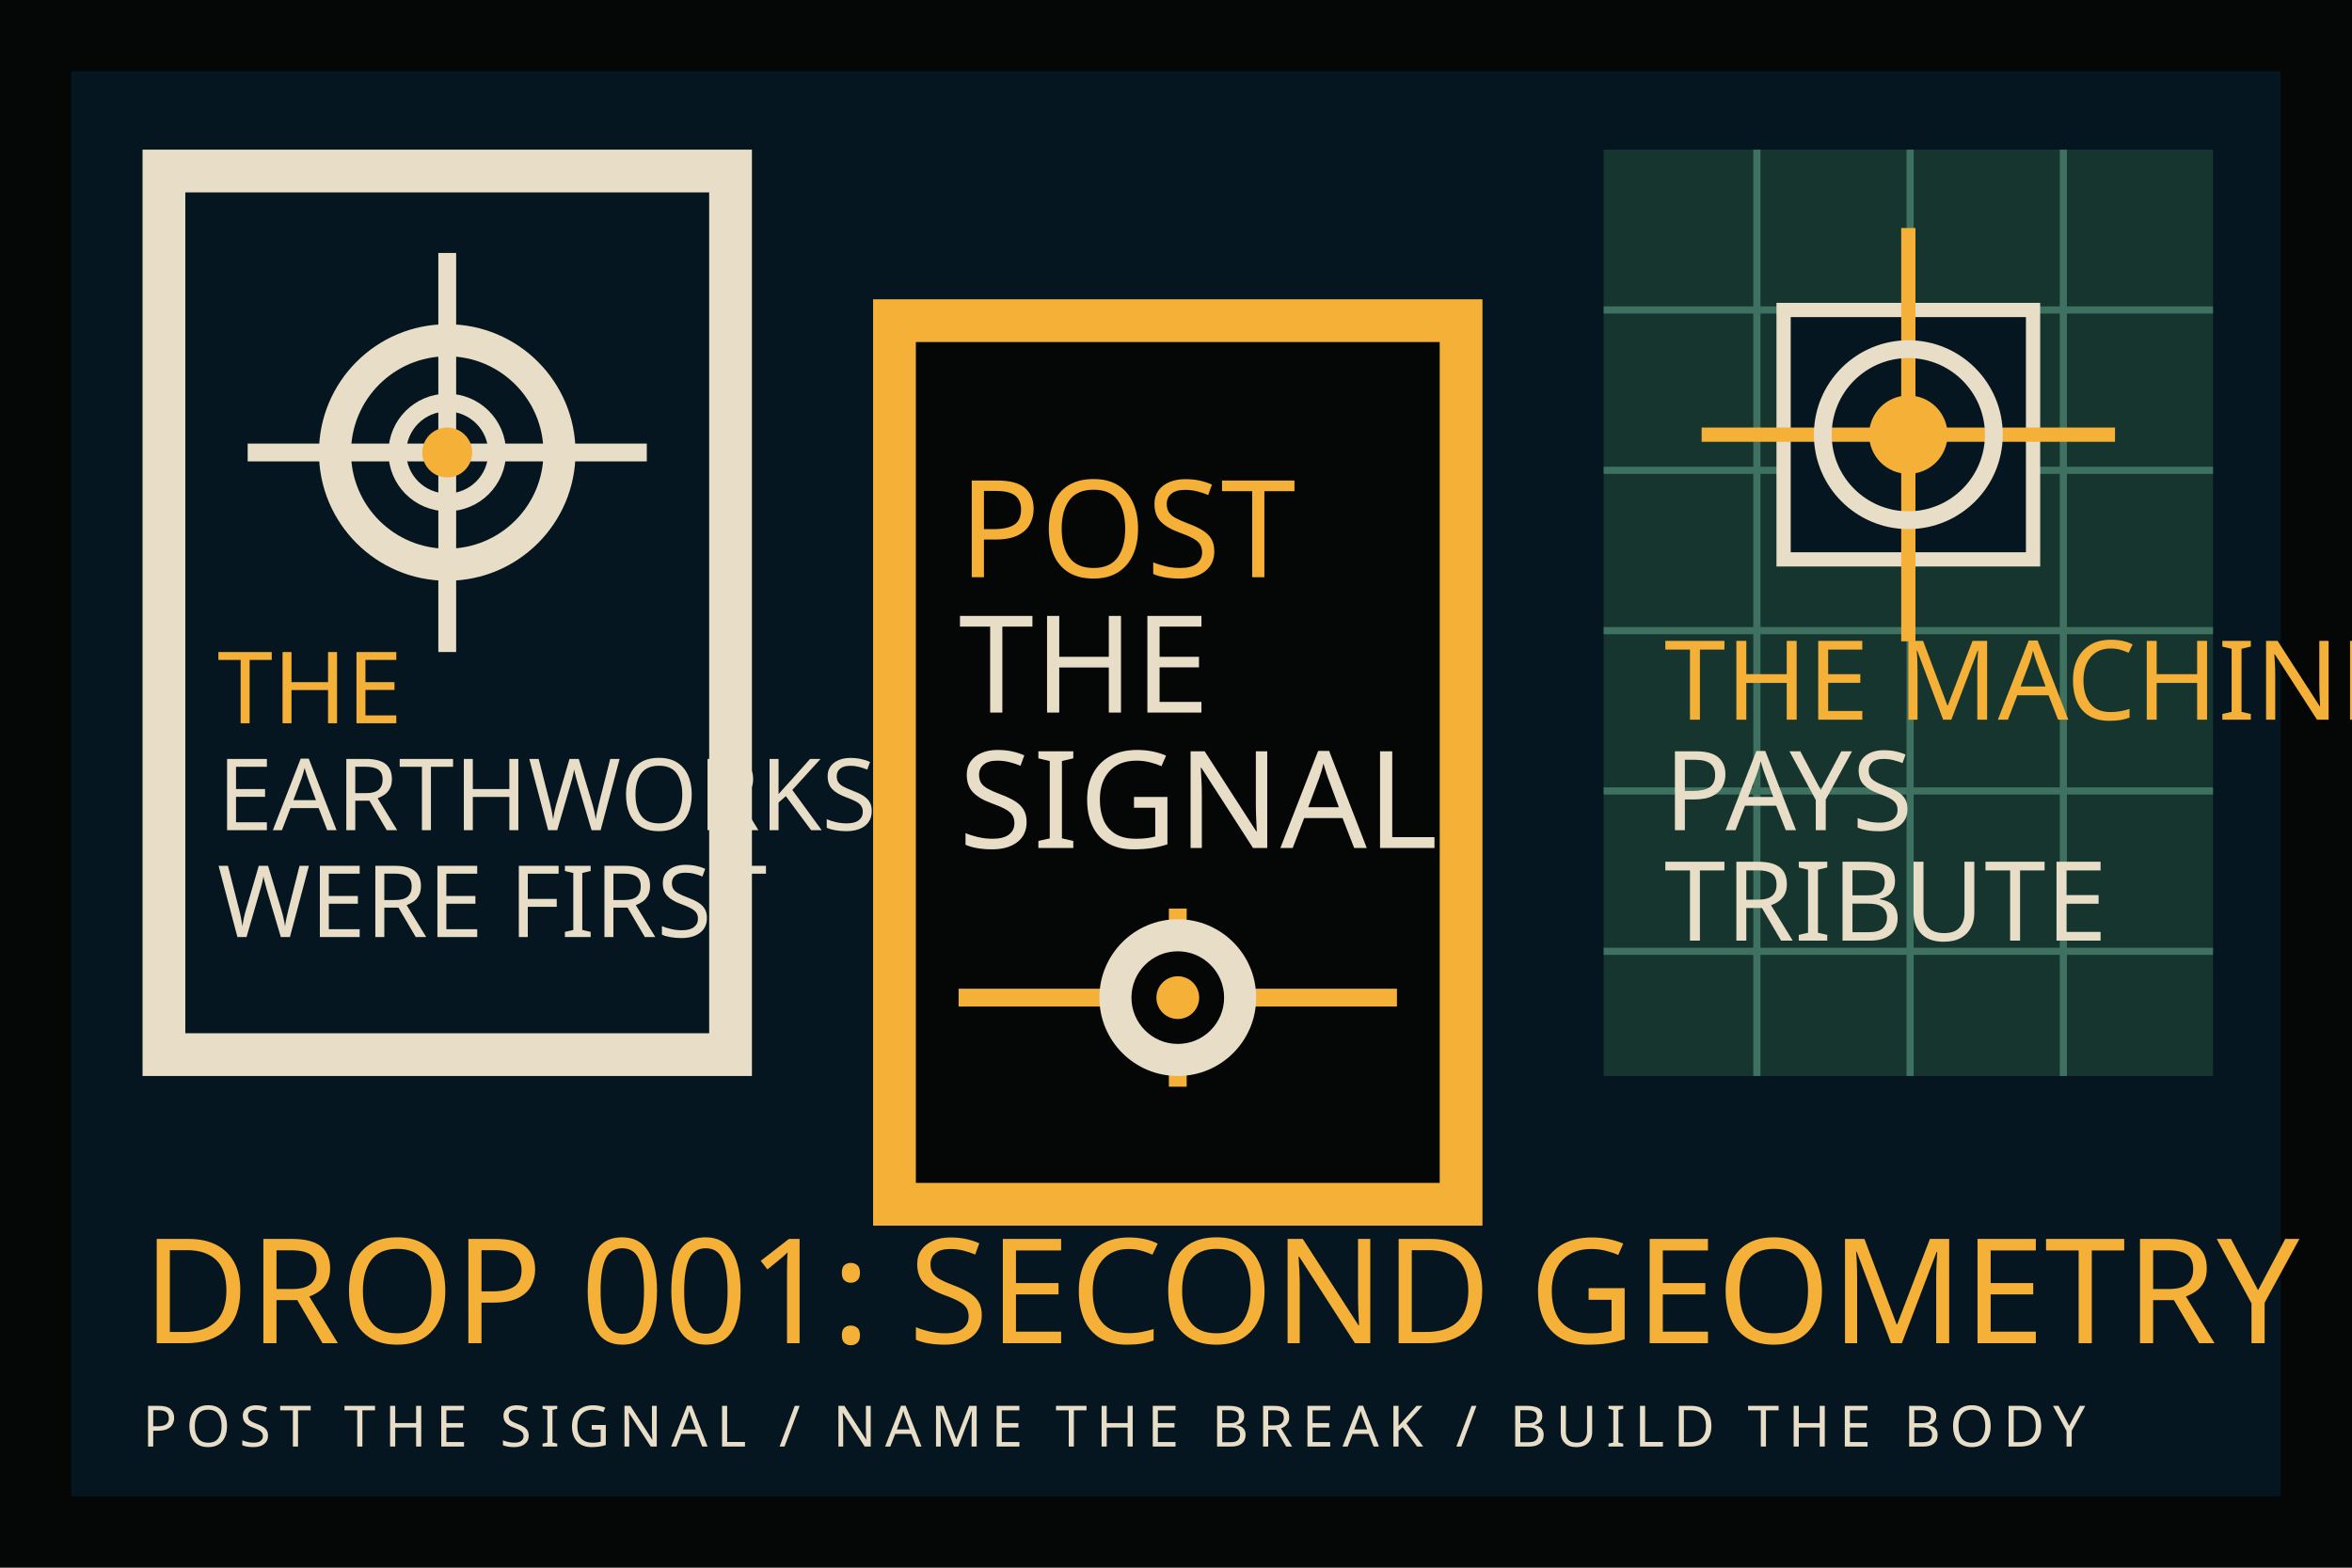
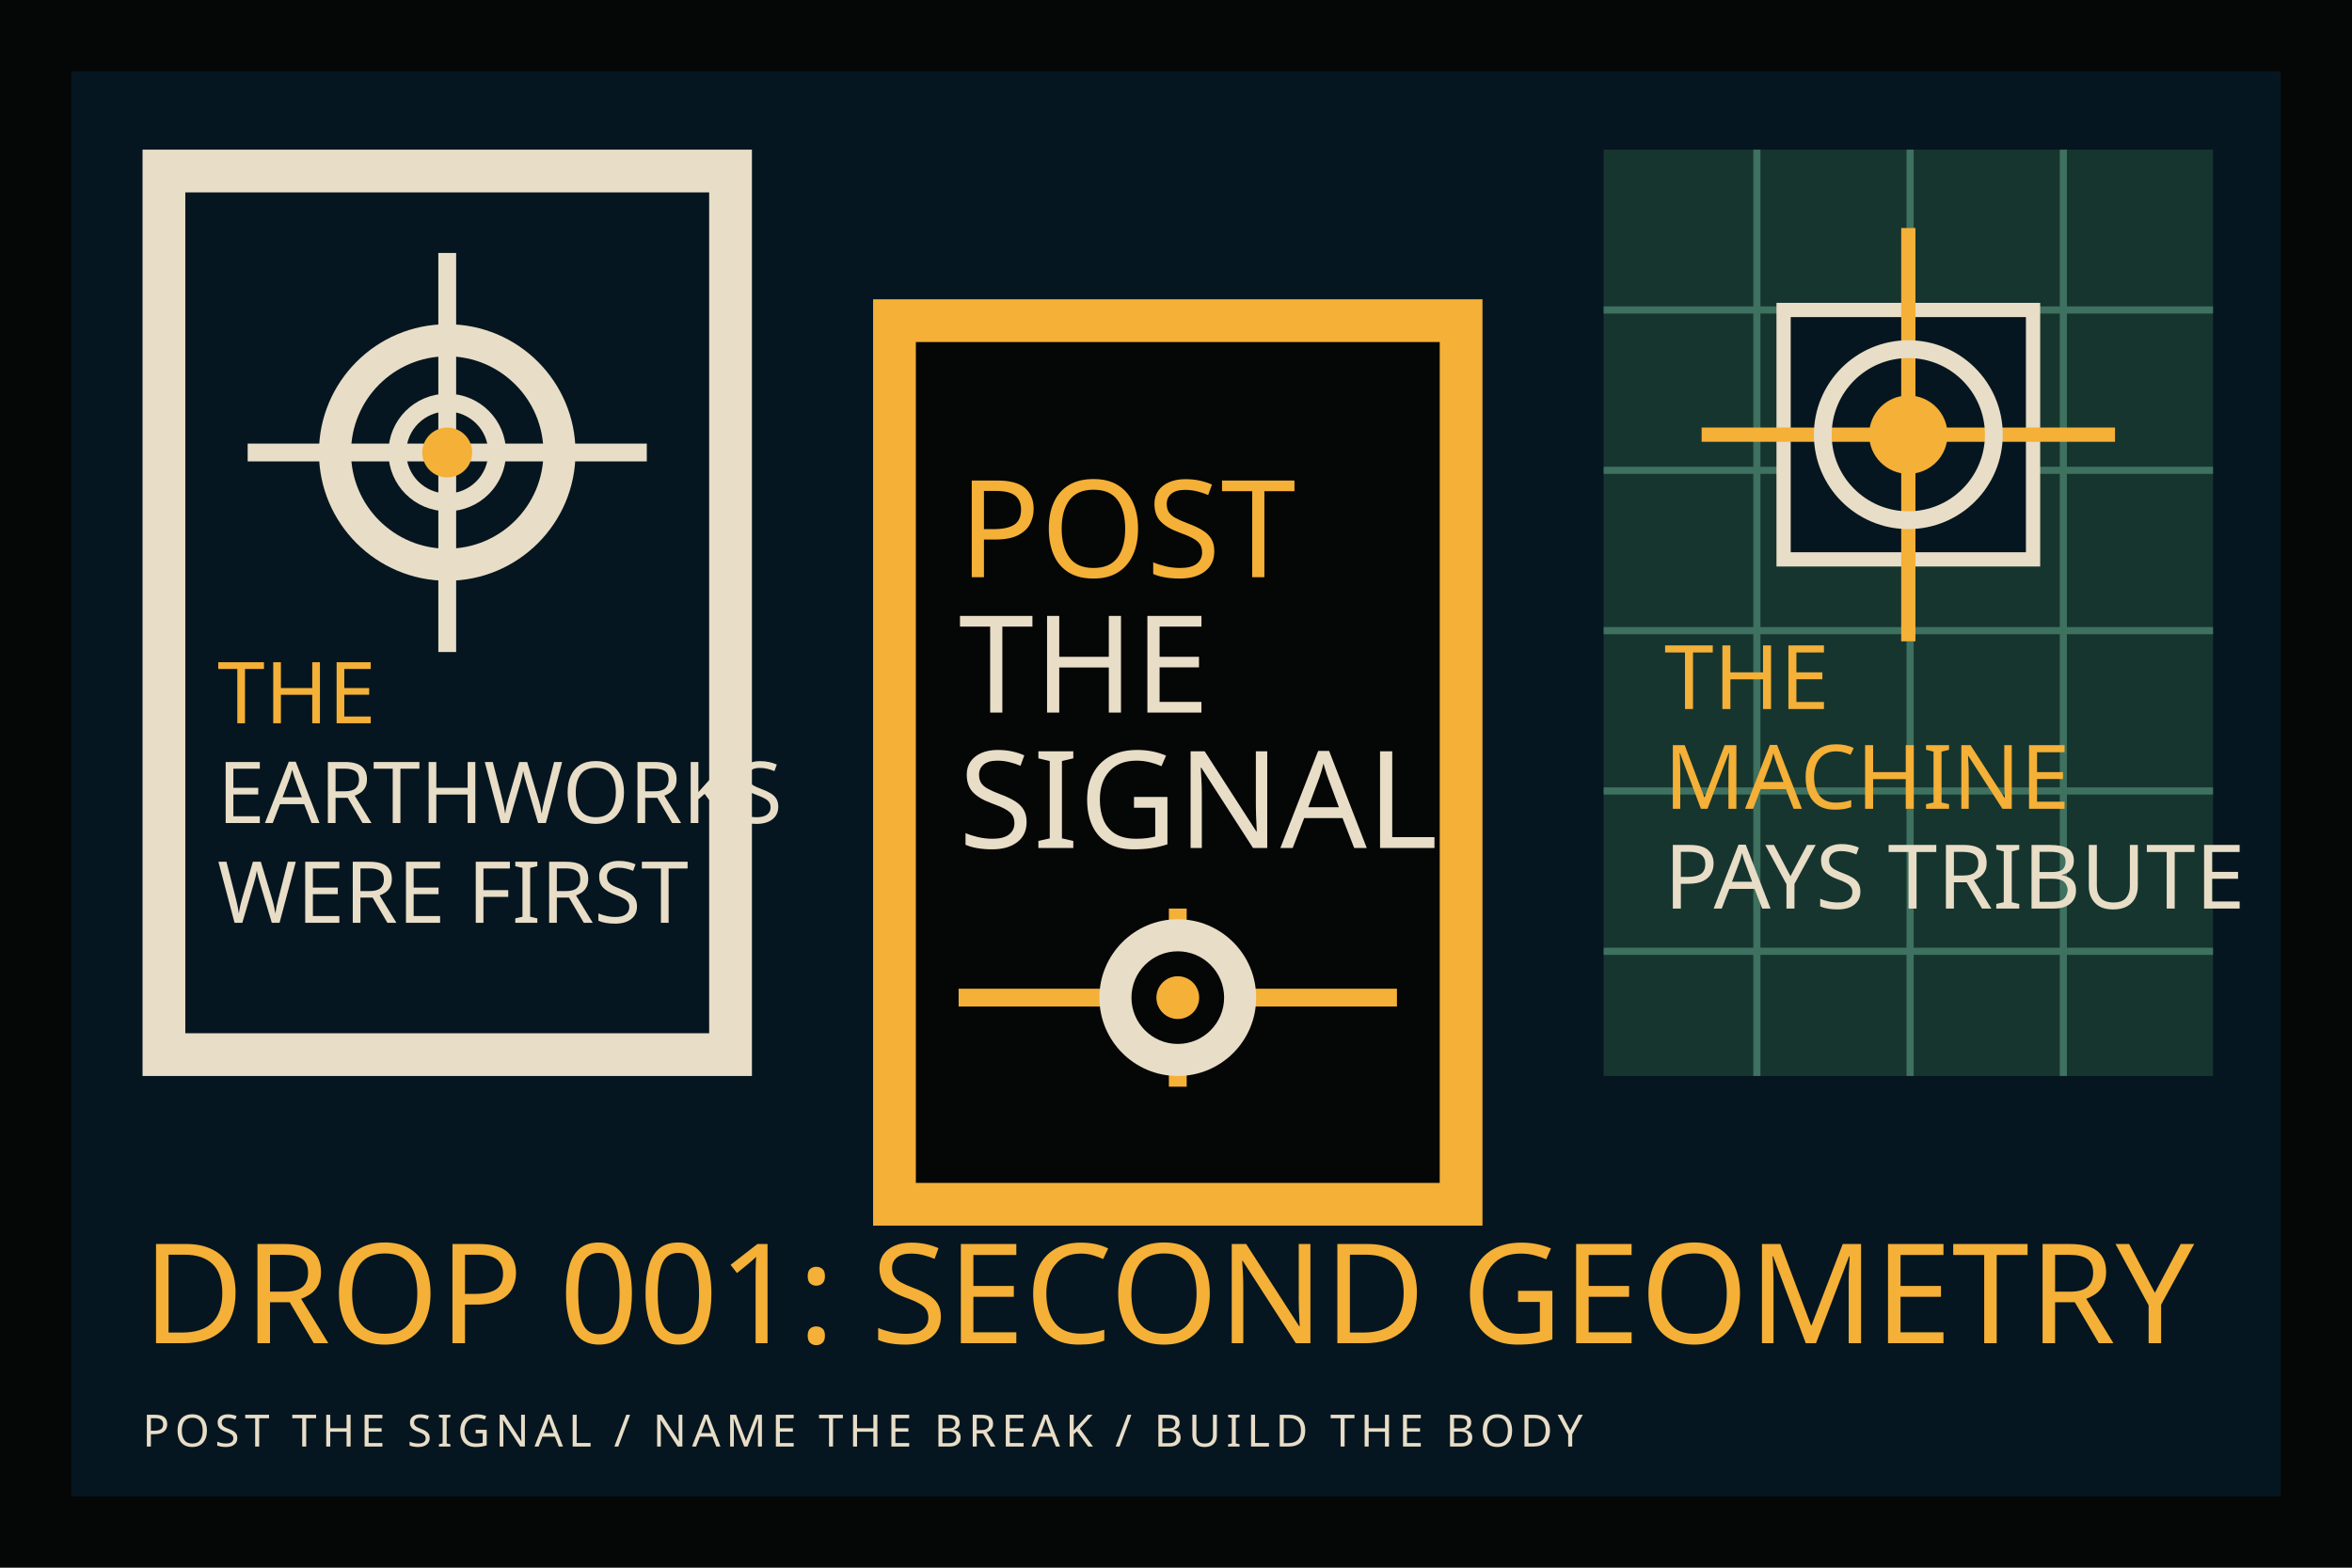
<svg xmlns="http://www.w3.org/2000/svg" viewBox="0 0 1320 880" role="img" aria-labelledby="title desc">
  <rect width="1320" height="880" fill="#050606" />
  <rect x="40" y="40" width="1240" height="800" fill="#061620" />
  <g transform="translate(80 84)">
    <rect width="342" height="520" fill="#E8DDC7" />
    <rect x="24" y="24" width="294" height="472" fill="#061620" />
    <g transform="translate(171 170)">
      <circle r="72" fill="#E8DDC7" />
      <circle r="54" fill="#061620" />
      <path d="M-112 0h224M0-112v224" stroke="#E8DDC7" stroke-width="10" />
      <circle r="28" fill="none" stroke="#E8DDC7" stroke-width="10" />
      <circle r="14" fill="#F4B037" />
    </g>
-     <text x="42" y="322" fill="#F4B037" font-family="Impact, Arial Black, sans-serif" font-size="56">THE</text>
-     <text x="42" y="382" fill="#E8DDC7" font-family="Impact, Arial Black, sans-serif" font-size="56">EARTHWORKS</text>
-     <text x="42" y="442" fill="#E8DDC7" font-family="Impact, Arial Black, sans-serif" font-size="56">WERE FIRST</text>
+     <text x="42" y="322" fill="#F4B037" font-family="Impact, Arial Black, sans-serif" font-size="48">THE</text>
+     <text x="42" y="378" fill="#E8DDC7" font-family="Impact, Arial Black, sans-serif" font-size="48">EARTHWORKS</text>
+     <text x="42" y="434" fill="#E8DDC7" font-family="Impact, Arial Black, sans-serif" font-size="48">WERE FIRST</text>
  </g>
  <g transform="translate(490 168)">
    <rect width="342" height="520" fill="#F4B037" />
    <rect x="24" y="24" width="294" height="472" fill="#050606" />
    <text x="48" y="156" fill="#F4B037" font-family="Impact, Arial Black, sans-serif" font-size="76">POST</text>
    <text x="48" y="232" fill="#E8DDC7" font-family="Impact, Arial Black, sans-serif" font-size="76">THE</text>
    <text x="48" y="308" fill="#E8DDC7" font-family="Impact, Arial Black, sans-serif" font-size="76">SIGNAL</text>
    <path d="M48 392h246M171 342v100" stroke="#F4B037" stroke-width="10" />
    <circle cx="171" cy="392" r="44" fill="#E8DDC7" />
    <circle cx="171" cy="392" r="26" fill="#050606" />
    <circle cx="171" cy="392" r="12" fill="#F4B037" />
  </g>
  <g transform="translate(900 84)">
    <rect width="342" height="520" fill="#17352F" />
    <g opacity="0.7">
      <path d="M0 90h342M0 180h342M0 270h342M0 360h342M0 450h342" stroke="#4F8A74" stroke-width="4" />
      <path d="M86 0v520M172 0v520M258 0v520" stroke="#4F8A74" stroke-width="4" />
    </g>
    <g transform="translate(171 160)">
      <rect x="-70" y="-70" width="140" height="140" fill="#061620" stroke="#E8DDC7" stroke-width="8" />
      <path d="M-116 0h232M0-116v232" stroke="#F4B037" stroke-width="8" />
      <circle r="48" fill="none" stroke="#E8DDC7" stroke-width="10" />
      <circle r="22" fill="#F4B037" />
    </g>
-     <text x="34" y="320" fill="#F4B037" font-family="Impact, Arial Black, sans-serif" font-size="62">THE MACHINE</text>
-     <text x="34" y="382" fill="#E8DDC7" font-family="Impact, Arial Black, sans-serif" font-size="62">PAYS</text>
-     <text x="34" y="444" fill="#E8DDC7" font-family="Impact, Arial Black, sans-serif" font-size="62">TRIBUTE</text>
+     <text x="34" y="314" fill="#F4B037" font-family="Impact, Arial Black, sans-serif" font-size="50">THE</text>
+     <text x="34" y="370" fill="#F4B037" font-family="Impact, Arial Black, sans-serif" font-size="50">MACHINE</text>
+     <text x="34" y="426" fill="#E8DDC7" font-family="Impact, Arial Black, sans-serif" font-size="50">PAYS TRIBUTE</text>
  </g>
-   <text x="80" y="754" fill="#F4B037" font-family="Impact, Arial Black, sans-serif" font-size="82">DROP 001: SECOND GEOMETRY</text>
-   <text x="80" y="812" fill="#E8DDC7" font-family="Arial Black, Impact, sans-serif" font-size="32" letter-spacing="5">POST THE SIGNAL / NAME THE BREAK / BUILD THE BODY</text>
+   <text x="80" y="754" fill="#F4B037" font-family="Impact, Arial Black, sans-serif" font-size="78">DROP 001: SECOND GEOMETRY</text>
+   <text x="80" y="812" fill="#E8DDC7" font-family="Arial Black, Impact, sans-serif" font-size="25" letter-spacing="3">POST THE SIGNAL / NAME THE BREAK / BUILD THE BODY</text>
</svg>
